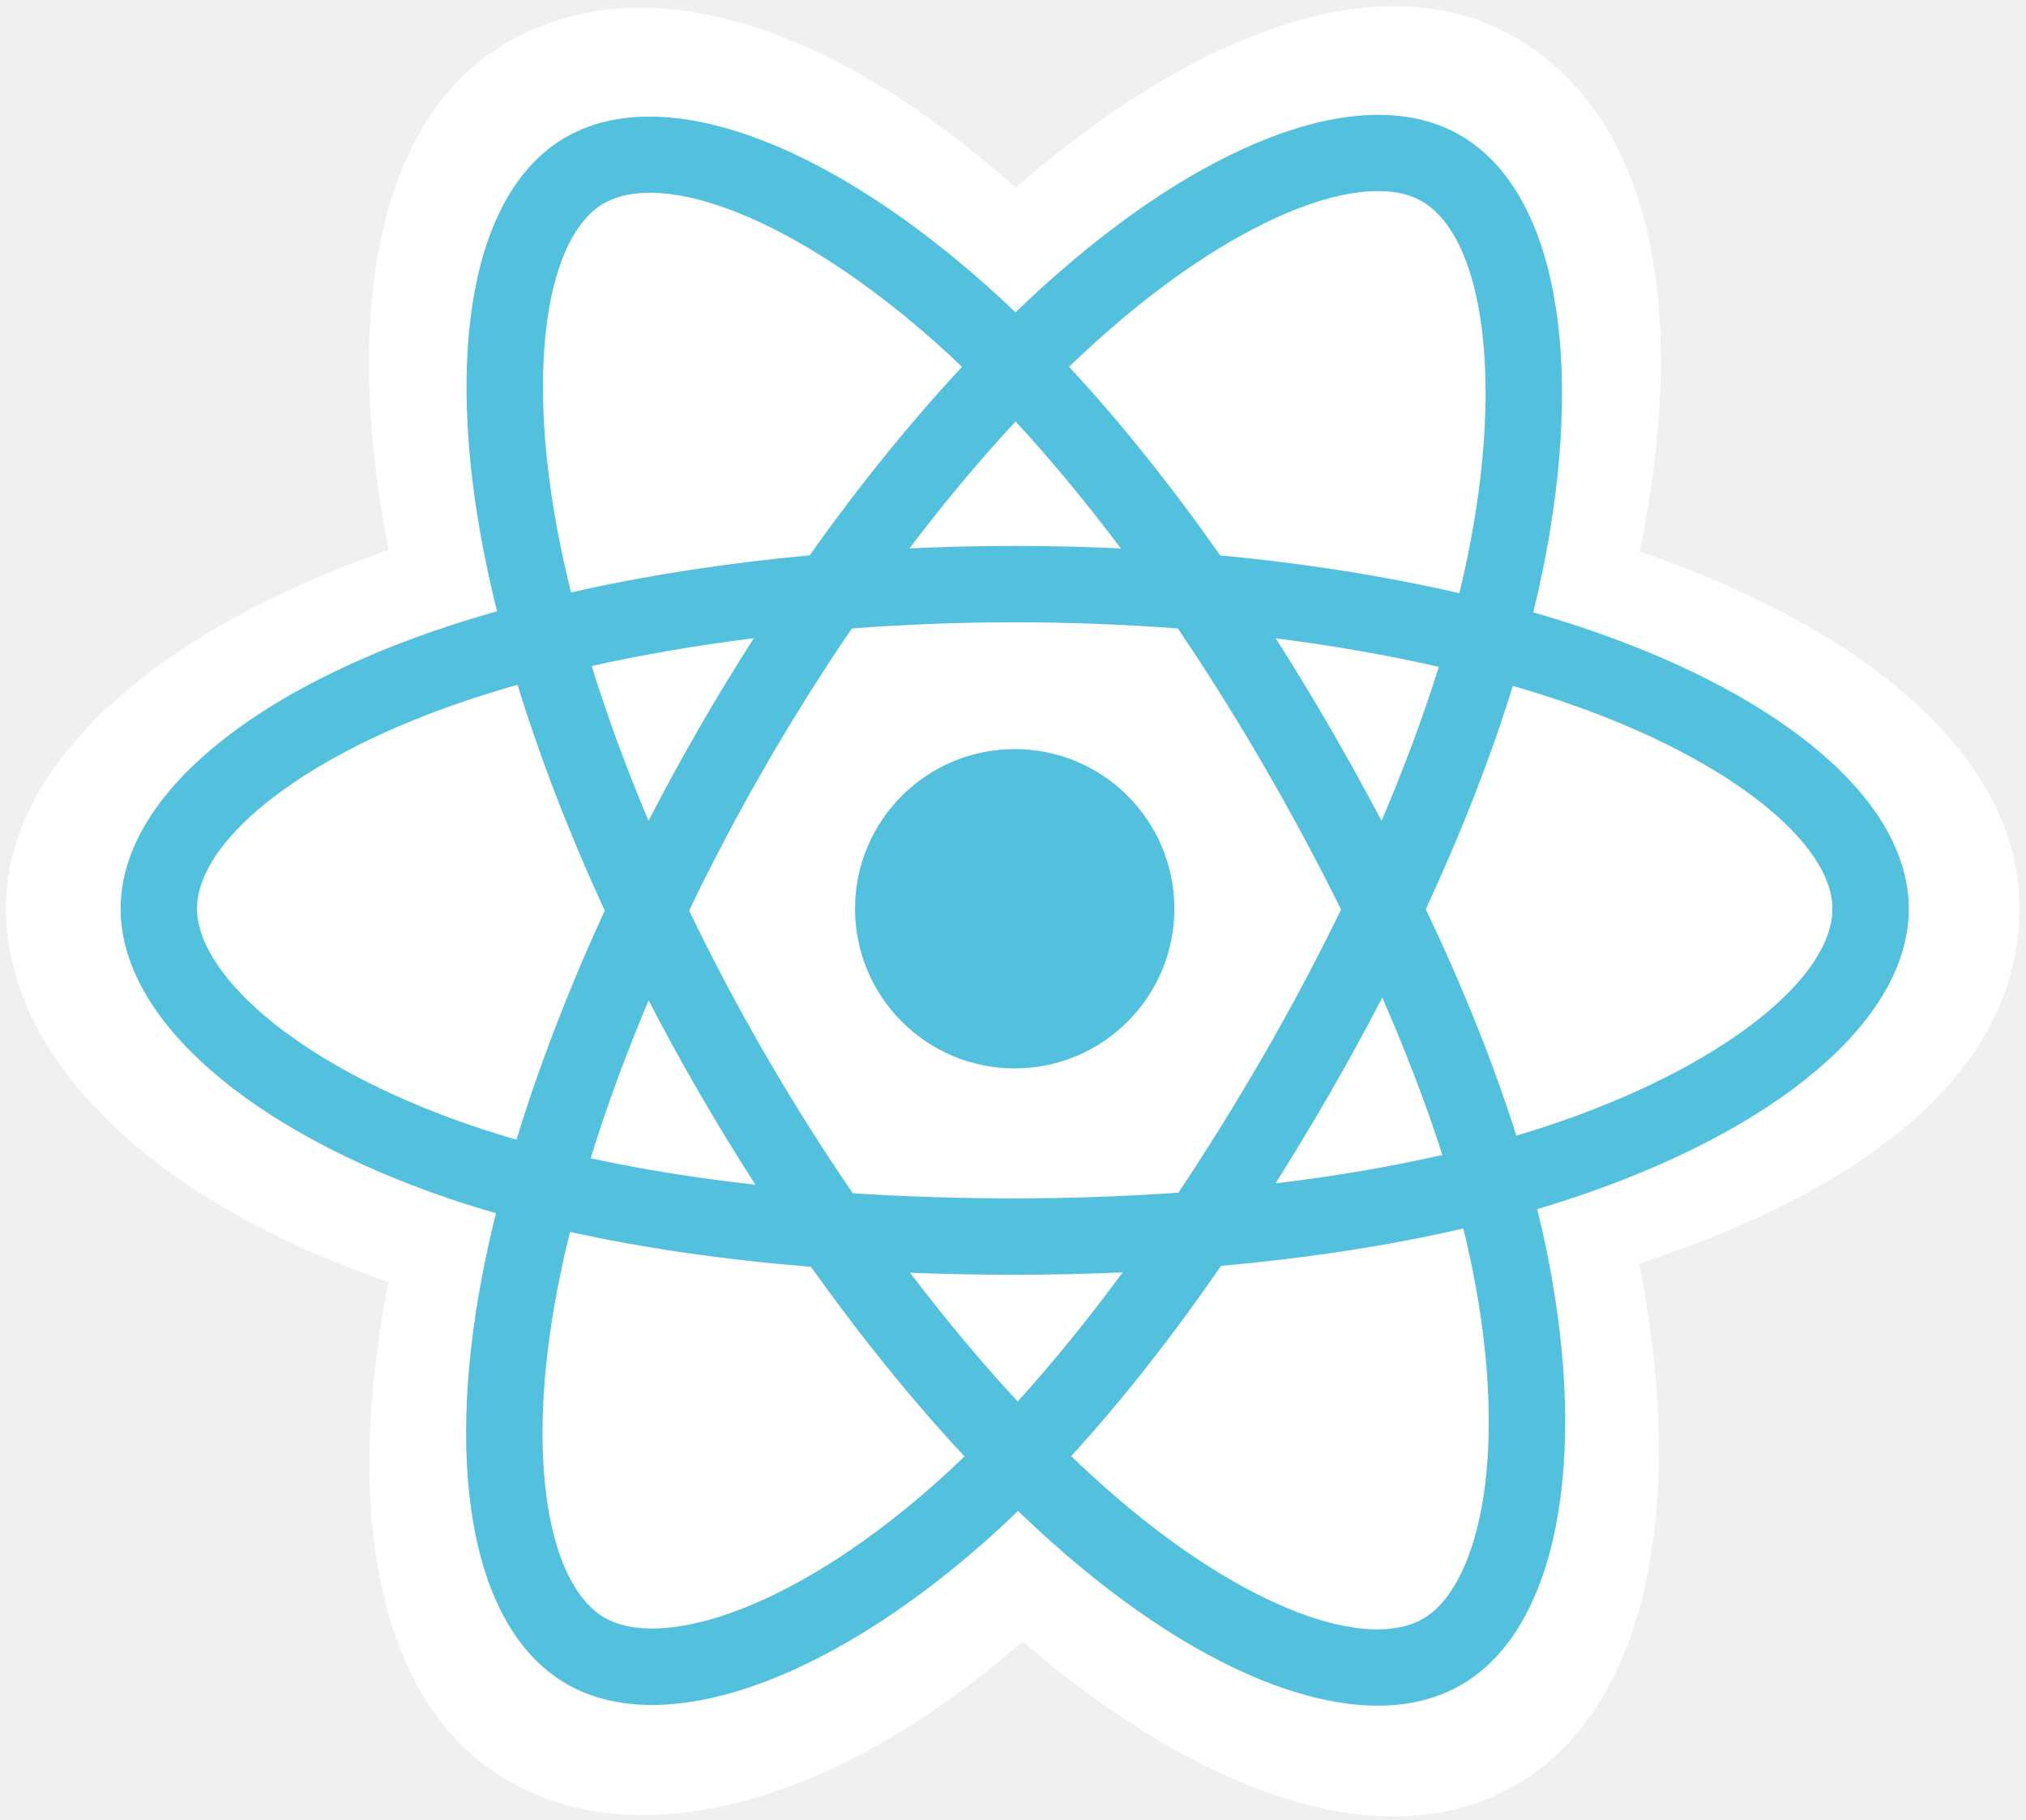
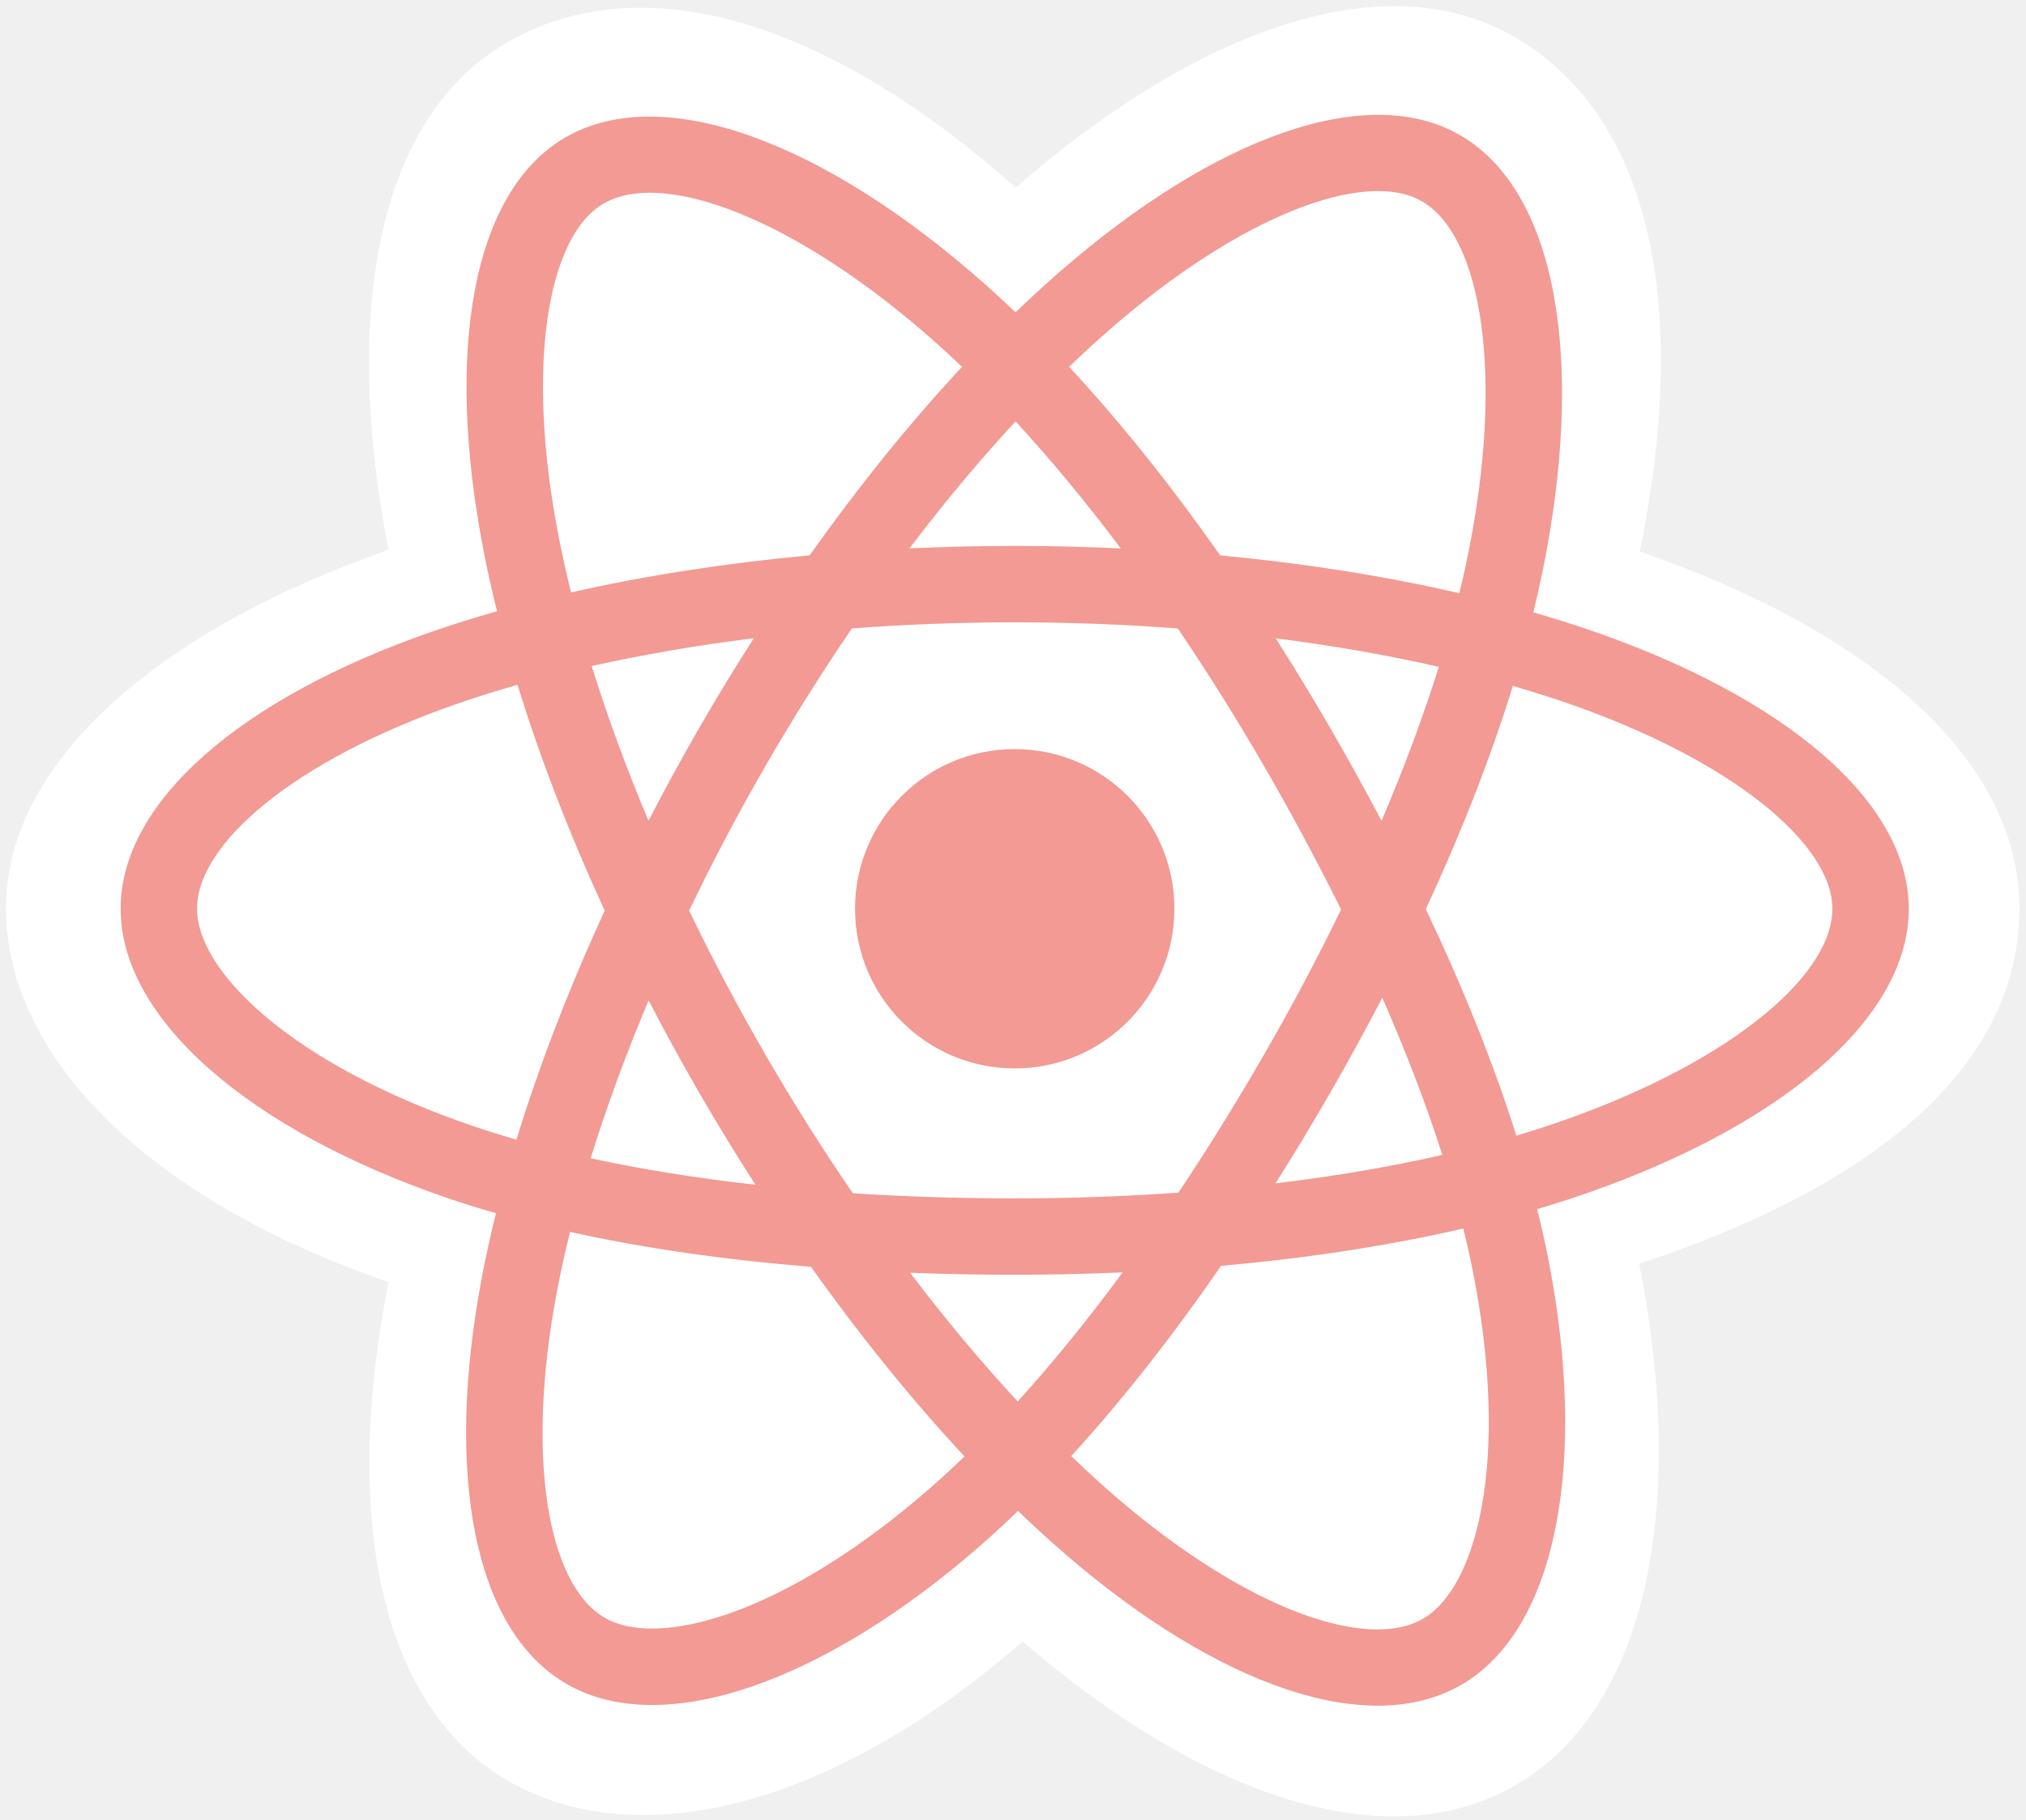
<svg xmlns="http://www.w3.org/2000/svg" width="2500" height="2246" viewBox="0 0 256 230" preserveAspectRatio="xMinYMin meet">
  <path d="M.754 114.75c0 19.215 18.763 37.152 48.343 47.263-5.907 29.737-1.058 53.706 15.136 63.045 16.645 9.6 41.443 2.955 64.98-17.62 22.943 19.744 46.13 27.514 62.31 18.148 16.63-9.627 21.687-35.221 15.617-65.887 30.81-10.186 48.044-25.481 48.044-44.949 0-18.769-18.797-35.006-47.979-45.052 6.535-31.933.998-55.32-15.867-65.045-16.259-9.376-39.716-1.204-62.996 19.056C104.122 2.205 80.897-4.36 64.05 5.392 47.806 14.795 43.171 39.2 49.097 69.487 20.515 79.452.754 96.057.754 114.75z" fill="#FFF" />
-   <path d="M201.025 79.674a151.364 151.364 0 0 0-7.274-2.292 137.5 137.5 0 0 0 1.124-4.961c5.506-26.728 1.906-48.26-10.388-55.348-11.787-6.798-31.065.29-50.535 17.233a151.136 151.136 0 0 0-5.626 5.163 137.573 137.573 0 0 0-3.744-3.458c-20.405-18.118-40.858-25.752-53.139-18.643-11.776 6.817-15.264 27.06-10.307 52.39a150.91 150.91 0 0 0 1.67 7.484c-2.894.822-5.689 1.698-8.363 2.63-23.922 8.34-39.2 21.412-39.2 34.97 0 14.004 16.4 28.05 41.318 36.566a128.44 128.44 0 0 0 6.11 1.91 147.813 147.813 0 0 0-1.775 8.067c-4.726 24.89-1.035 44.653 10.71 51.428 12.131 6.995 32.491-.195 52.317-17.525 1.567-1.37 3.14-2.823 4.715-4.346a148.34 148.34 0 0 0 6.108 5.573c19.204 16.525 38.17 23.198 49.905 16.405 12.12-7.016 16.058-28.247 10.944-54.078-.39-1.973-.845-3.988-1.355-6.04 1.43-.422 2.833-.858 4.202-1.312 25.904-8.582 42.757-22.457 42.757-36.648 0-13.607-15.77-26.767-40.174-35.168z" fill="#53C1DE" />
+   <path d="M201.025 79.674a151.364 151.364 0 0 0-7.274-2.292 137.5 137.5 0 0 0 1.124-4.961c5.506-26.728 1.906-48.26-10.388-55.348-11.787-6.798-31.065.29-50.535 17.233a151.136 151.136 0 0 0-5.626 5.163 137.573 137.573 0 0 0-3.744-3.458c-20.405-18.118-40.858-25.752-53.139-18.643-11.776 6.817-15.264 27.06-10.307 52.39a150.91 150.91 0 0 0 1.67 7.484c-2.894.822-5.689 1.698-8.363 2.63-23.922 8.34-39.2 21.412-39.2 34.97 0 14.004 16.4 28.05 41.318 36.566a128.44 128.44 0 0 0 6.11 1.91 147.813 147.813 0 0 0-1.775 8.067c-4.726 24.89-1.035 44.653 10.71 51.428 12.131 6.995 32.491-.195 52.317-17.525 1.567-1.37 3.14-2.823 4.715-4.346a148.34 148.34 0 0 0 6.108 5.573c19.204 16.525 38.17 23.198 49.905 16.405 12.12-7.016 16.058-28.247 10.944-54.078-.39-1.973-.845-3.988-1.355-6.04 1.43-.422 2.833-.858 4.202-1.312 25.904-8.582 42.757-22.457 42.757-36.648 0-13.607-15.77-26.767-40.174-35.168z" fill="#F29A93" />
  <path d="M195.406 142.328c-1.235.409-2.503.804-3.795 1.187-2.86-9.053-6.72-18.68-11.442-28.625 4.507-9.71 8.217-19.213 10.997-28.208 2.311.67 4.555 1.375 6.717 2.12 20.91 7.197 33.664 17.84 33.664 26.04 0 8.735-13.775 20.075-36.14 27.486zm-9.28 18.389c2.261 11.422 2.584 21.749 1.086 29.822-1.346 7.254-4.052 12.09-7.398 14.027-7.121 4.122-22.35-1.236-38.772-15.368-1.883-1.62-3.78-3.35-5.682-5.18 6.367-6.964 12.73-15.06 18.94-24.05 10.924-.969 21.244-2.554 30.603-4.717.46 1.86.87 3.683 1.223 5.466zm-93.85 43.137c-6.957 2.457-12.498 2.527-15.847.596-7.128-4.11-10.09-19.98-6.049-41.265a138.507 138.507 0 0 1 1.65-7.502c9.255 2.047 19.5 3.52 30.45 4.408 6.251 8.797 12.798 16.883 19.396 23.964a118.863 118.863 0 0 1-4.305 3.964c-8.767 7.664-17.552 13.1-25.294 15.835zm-32.593-61.58c-11.018-3.766-20.117-8.66-26.354-14-5.604-4.8-8.434-9.565-8.434-13.432 0-8.227 12.267-18.722 32.726-25.855a139.276 139.276 0 0 1 7.777-2.447c2.828 9.197 6.537 18.813 11.013 28.537-4.534 9.869-8.296 19.638-11.15 28.943a118.908 118.908 0 0 1-5.578-1.746zm10.926-74.37c-4.247-21.703-1.427-38.074 5.67-42.182 7.56-4.376 24.275 1.864 41.893 17.507 1.126 1 2.257 2.047 3.39 3.13-6.564 7.049-13.051 15.074-19.248 23.82-10.627.985-20.8 2.567-30.152 4.686a141.525 141.525 0 0 1-1.553-6.962zm97.467 24.067a306.982 306.982 0 0 0-6.871-11.3c7.21.91 14.117 2.12 20.603 3.601-1.947 6.241-4.374 12.767-7.232 19.457a336.42 336.42 0 0 0-6.5-11.758zm-39.747-38.714c4.452 4.823 8.911 10.209 13.297 16.052a284.245 284.245 0 0 0-26.706-.006c4.39-5.789 8.887-11.167 13.409-16.046zm-40.002 38.78a285.24 285.24 0 0 0-6.378 11.685c-2.811-6.667-5.216-13.222-7.18-19.552 6.447-1.443 13.322-2.622 20.485-3.517a283.79 283.79 0 0 0-6.927 11.384zm7.133 57.683c-7.4-.826-14.379-1.945-20.824-3.348 1.995-6.442 4.453-13.138 7.324-19.948a283.494 283.494 0 0 0 6.406 11.692 285.27 285.27 0 0 0 7.094 11.604zm33.136 27.389c-4.575-4.937-9.138-10.397-13.595-16.27 4.326.17 8.737.256 13.22.256 4.606 0 9.159-.103 13.64-.303-4.4 5.98-8.843 11.448-13.265 16.317zm46.072-51.032c3.02 6.884 5.566 13.544 7.588 19.877-6.552 1.495-13.625 2.699-21.078 3.593a337.537 337.537 0 0 0 6.937-11.498 306.632 306.632 0 0 0 6.553-11.972zm-14.915 7.15a316.478 316.478 0 0 1-10.84 17.49c-6.704.479-13.632.726-20.692.726-7.031 0-13.871-.219-20.458-.646A273.798 273.798 0 0 1 96.72 133.28a271.334 271.334 0 0 1-9.64-18.206 273.864 273.864 0 0 1 9.611-18.216v.002a271.252 271.252 0 0 1 10.956-17.442c6.72-.508 13.61-.774 20.575-.774 6.996 0 13.895.268 20.613.78a290.704 290.704 0 0 1 10.887 17.383 316.418 316.418 0 0 1 9.741 18.13 290.806 290.806 0 0 1-9.709 18.29zm19.913-107.792c7.566 4.364 10.509 21.961 5.755 45.038a127.525 127.525 0 0 1-1.016 4.492c-9.374-2.163-19.554-3.773-30.212-4.773-6.209-8.841-12.642-16.88-19.1-23.838a141.92 141.92 0 0 1 5.196-4.766c16.682-14.518 32.273-20.25 39.377-16.153z" fill="#FFF" />
-   <path d="M128.221 94.665c11.144 0 20.177 9.034 20.177 20.177 0 11.144-9.033 20.178-20.177 20.178-11.143 0-20.177-9.034-20.177-20.178 0-11.143 9.034-20.177 20.177-20.177" fill="#53C1DE" />
+   <path d="M128.221 94.665c11.144 0 20.177 9.034 20.177 20.177 0 11.144-9.033 20.178-20.177 20.178-11.143 0-20.177-9.034-20.177-20.178 0-11.143 9.034-20.177 20.177-20.177" fill="#F29A93" />
</svg>
